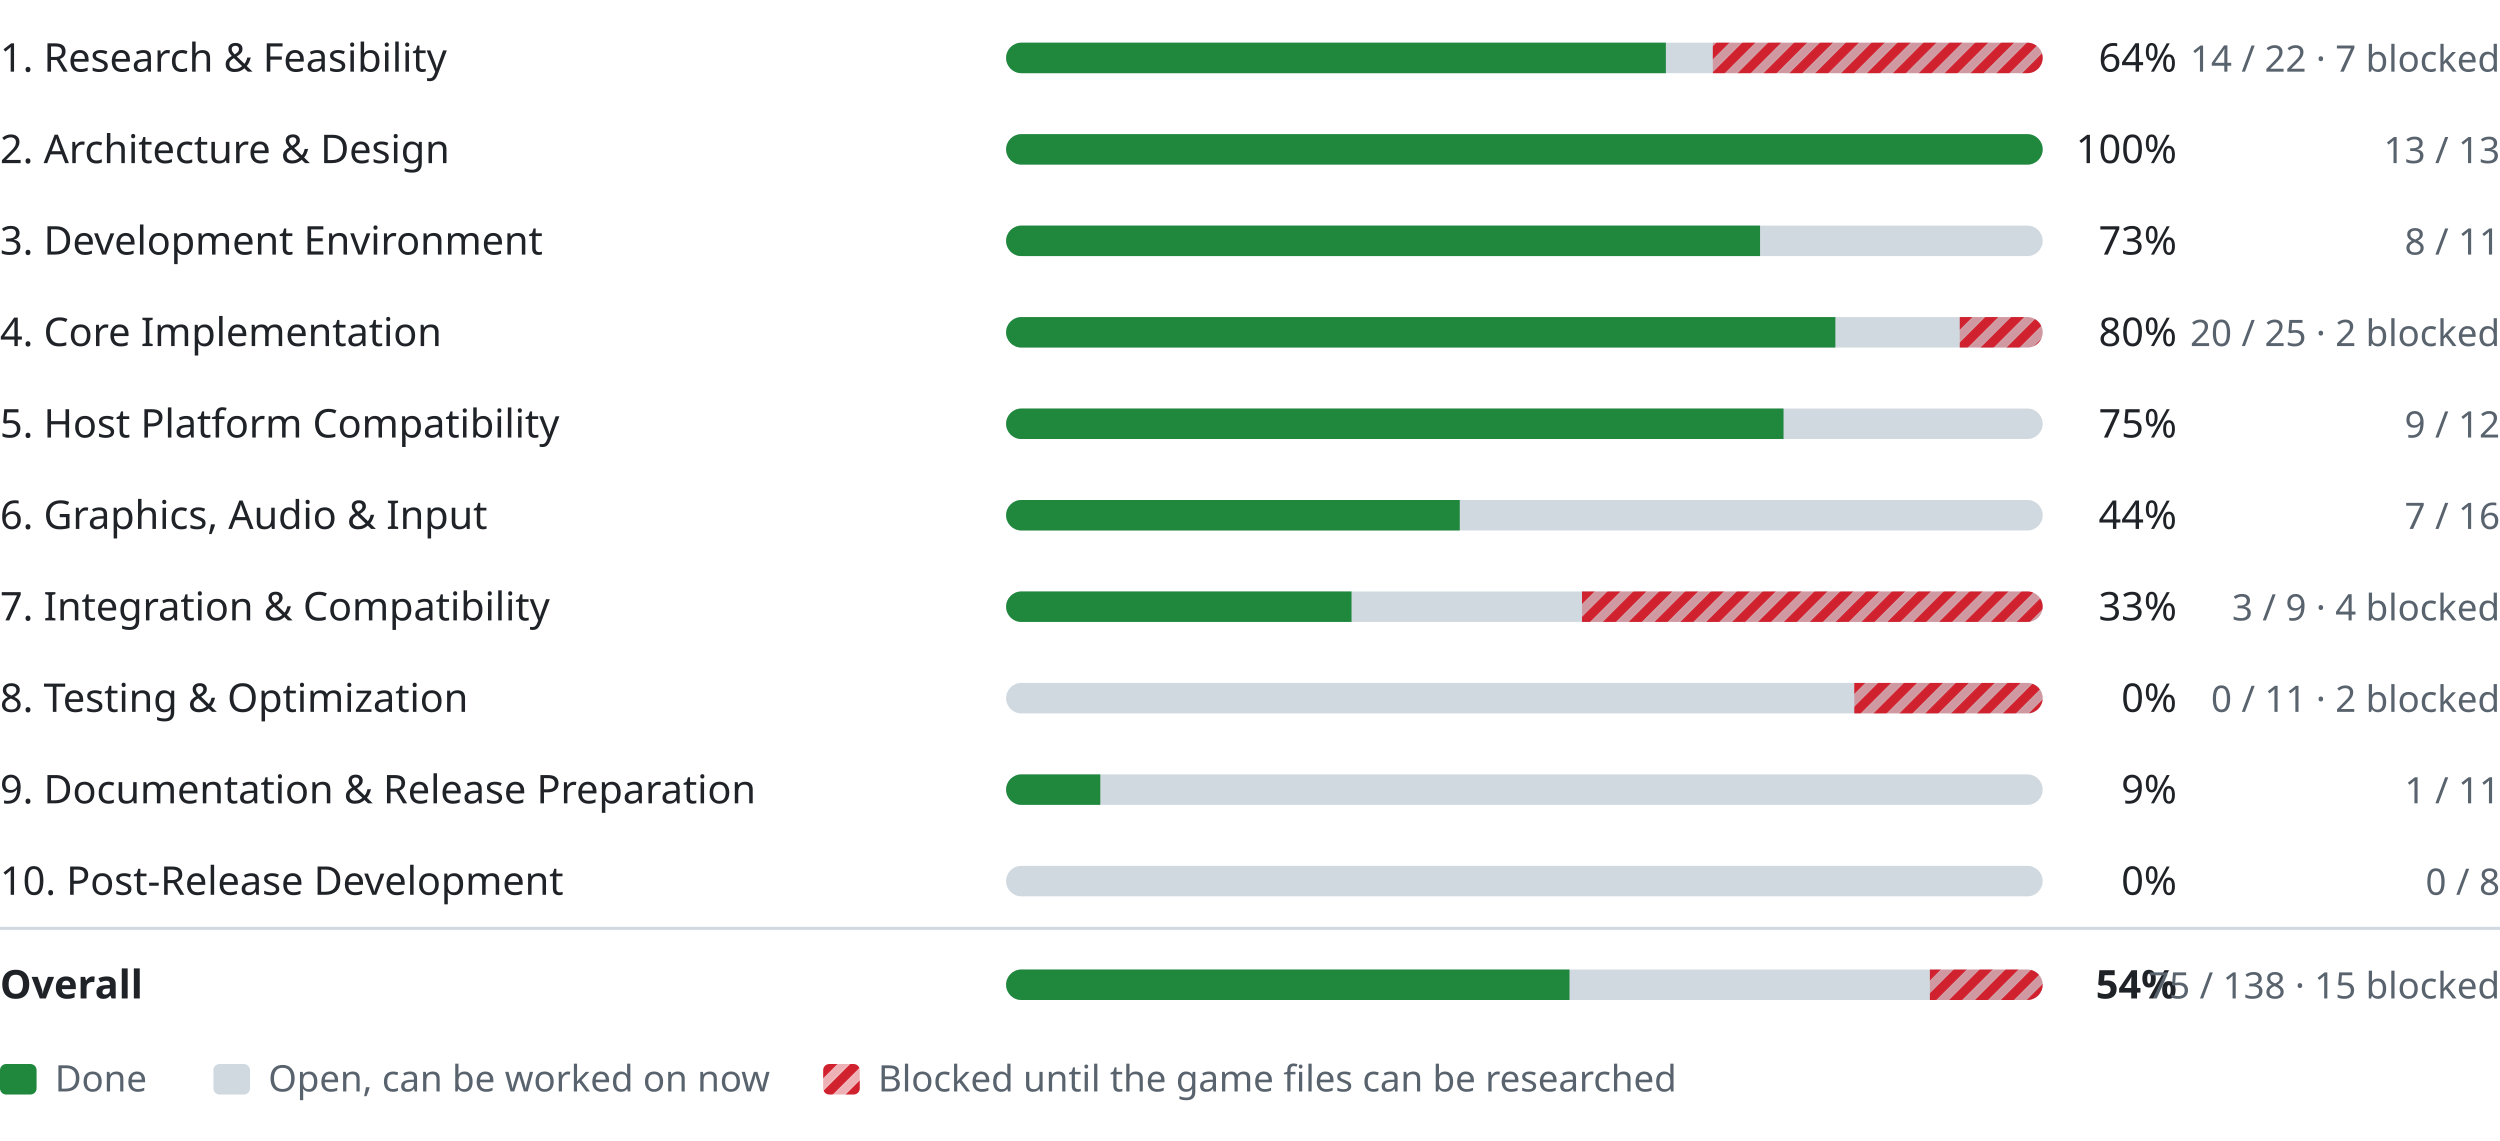
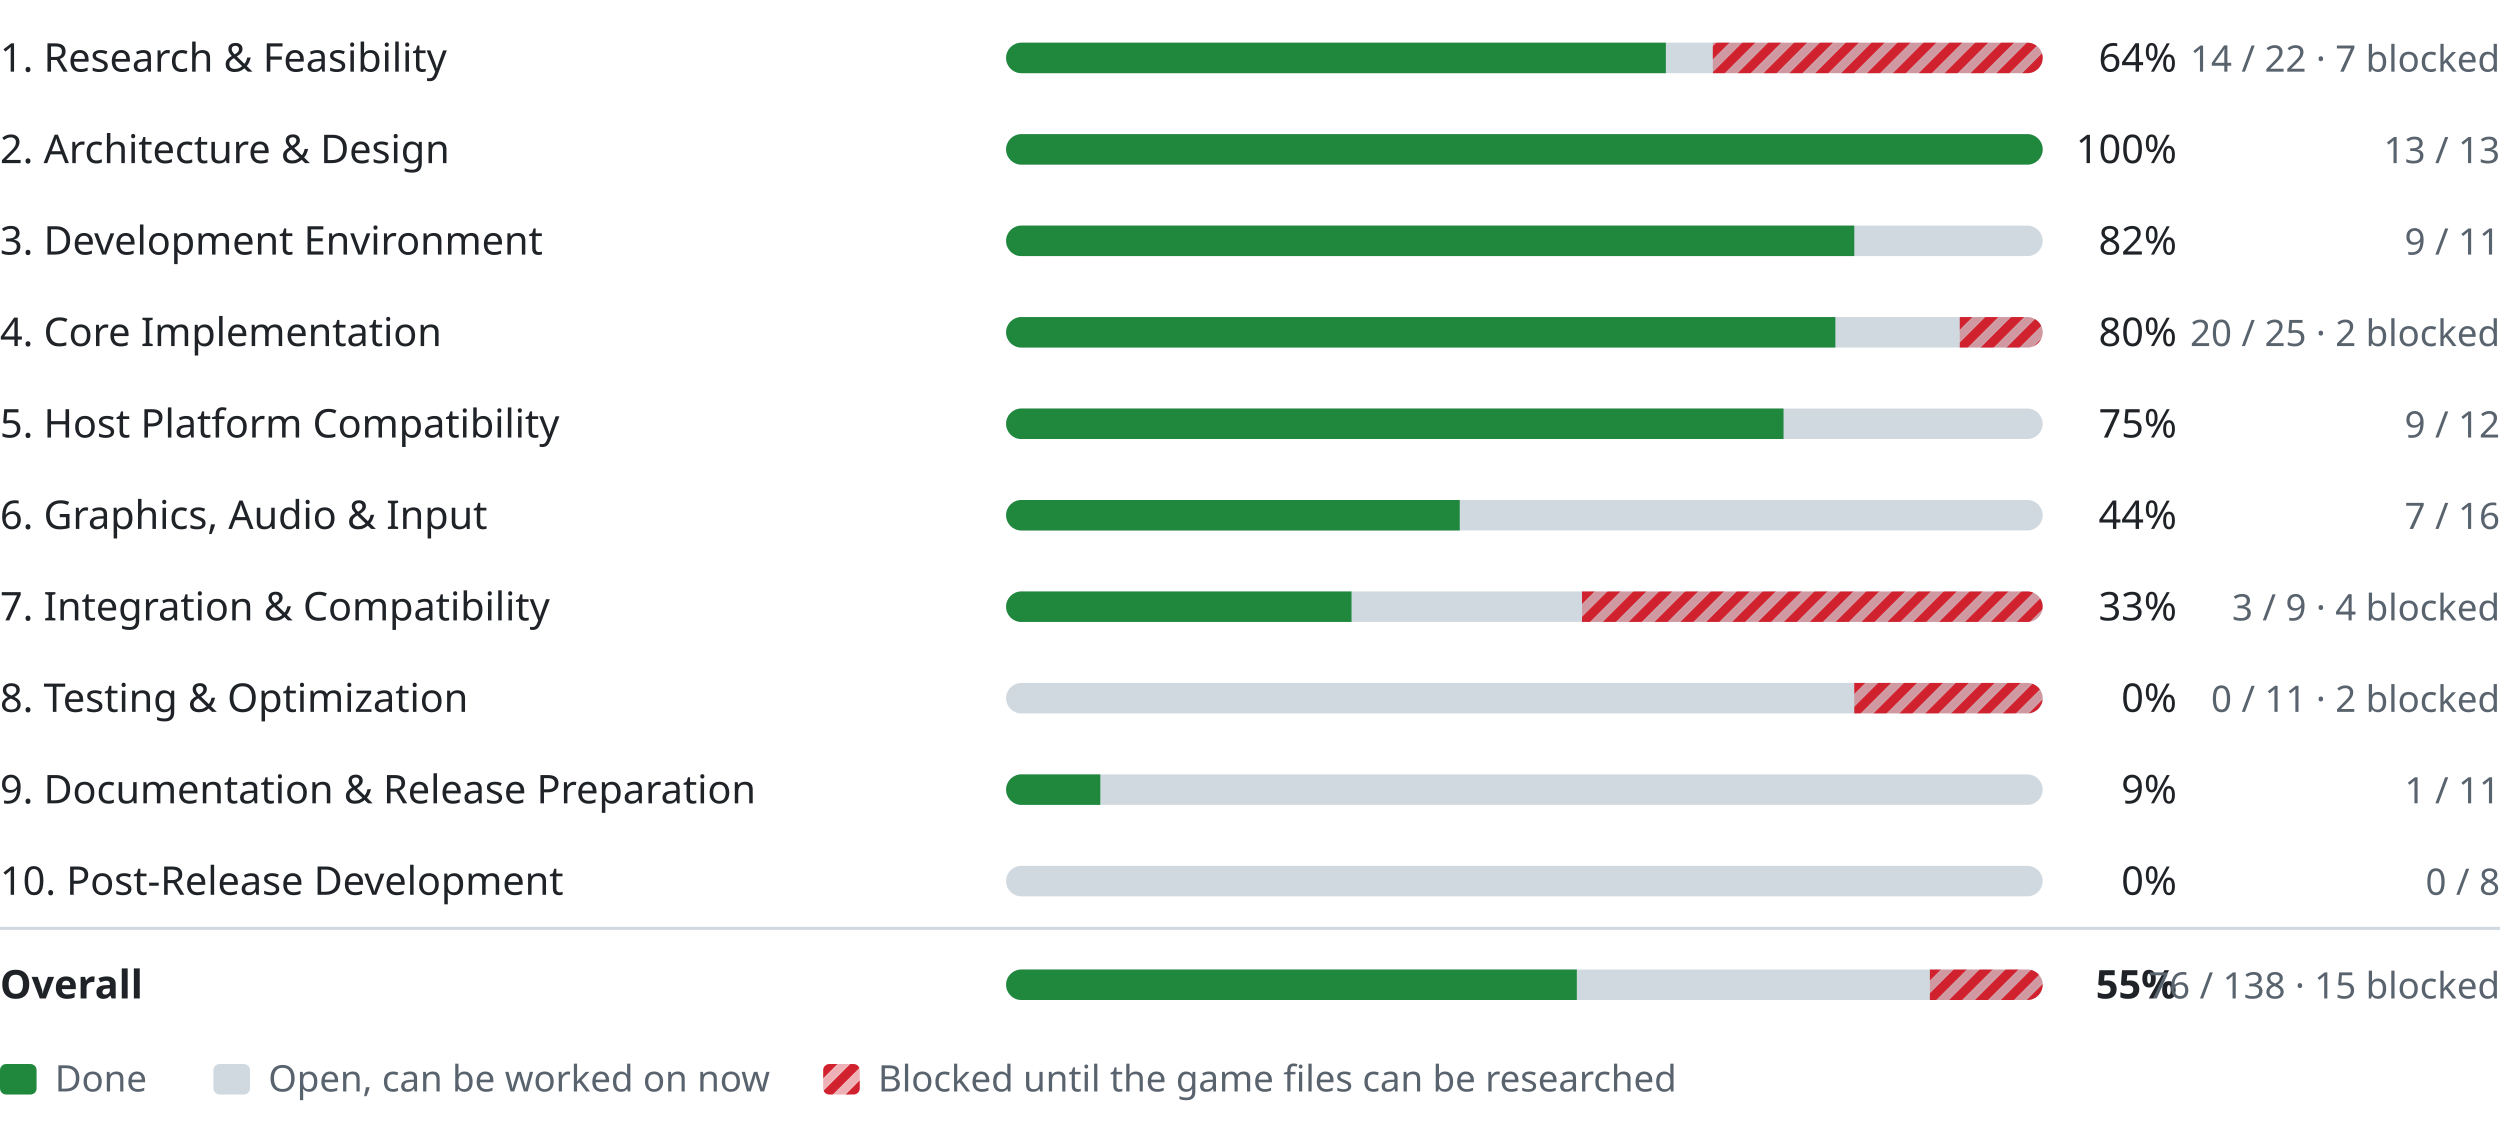
- <svg xmlns="http://www.w3.org/2000/svg" width="820" height="374" viewBox="0 0 820 374" role="img" aria-label="Roadmap: 75 of 138 tasks done, 15 blocked on game files">
+ <svg xmlns="http://www.w3.org/2000/svg" width="820" height="374" viewBox="0 0 820 374" role="img" aria-label="Roadmap: 76 of 138 tasks done, 15 blocked on game files">
  <style>
  text { font-family: -apple-system, BlinkMacSystemFont, "Segoe UI", "Noto Sans", Helvetica, Arial, sans-serif; font-size: 13px; fill: #1f2328; }
  .sub { fill: #59636e; font-size: 12px; }
  .num { font-variant-numeric: tabular-nums; }
  .strong { font-weight: 600; }
  .group { font-size: 12px; font-weight: 600; fill: #59636e; letter-spacing: 0.06em; }
  .track { fill: #d1d9e0; }
  .done { fill: #1f883d; }
  .rule { stroke: #d1d9e0; }
</style>
  <defs>
    <pattern id="blocked" width="6" height="6" patternUnits="userSpaceOnUse" patternTransform="rotate(45)">
      <rect width="6" height="6" fill="#cf222e" opacity="0.35" />
      <rect width="3" height="6" fill="#cf222e" />
    </pattern>
  </defs>
  <text class="" x="0" y="23.5">1. Research &amp; Feasibility</text>
  <clipPath id="bar14">
    <rect x="330" y="14.0" width="340" height="10" rx="5.0" />
  </clipPath>
  <g clip-path="url(#bar14)">
    <rect class="track" x="330" y="14.0" width="340" height="10" />
    <rect class="done" x="330" y="14.0" width="216.4" height="10" />
    <rect fill="url(#blocked)" x="561.8" y="14.0" width="108.2" height="10" />
  </g>
  <text class="num" x="714" y="23.5" text-anchor="end">64%</text>
  <text class="num sub" x="820" y="23.5" text-anchor="end">14 / 22 · 7 blocked</text>
  <text class="" x="0" y="53.5">2. Architecture &amp; Design</text>
  <clipPath id="bar44">
    <rect x="330" y="44.0" width="340" height="10" rx="5.0" />
  </clipPath>
  <g clip-path="url(#bar44)">
    <rect class="track" x="330" y="44.0" width="340" height="10" />
    <rect class="done" x="330" y="44.0" width="340.0" height="10" />
  </g>
  <text class="num" x="714" y="53.5" text-anchor="end">100%</text>
  <text class="num sub" x="820" y="53.5" text-anchor="end">13 / 13</text>
  <text class="" x="0" y="83.5">3. Development Environment</text>
  <clipPath id="bar74">
    <rect x="330" y="74.0" width="340" height="10" rx="5.0" />
  </clipPath>
  <g clip-path="url(#bar74)">
    <rect class="track" x="330" y="74.0" width="340" height="10" />
-     <rect class="done" x="330" y="74.0" width="247.3" height="10" />
+     <rect class="done" x="330" y="74.0" width="278.2" height="10" />
  </g>
-   <text class="num" x="714" y="83.5" text-anchor="end">73%</text>
-   <text class="num sub" x="820" y="83.5" text-anchor="end">8 / 11</text>
+   <text class="num" x="714" y="83.5" text-anchor="end">82%</text>
+   <text class="num sub" x="820" y="83.5" text-anchor="end">9 / 11</text>
  <text class="" x="0" y="113.5">4. Core Implementation</text>
  <clipPath id="bar104">
    <rect x="330" y="104.0" width="340" height="10" rx="5.0" />
  </clipPath>
  <g clip-path="url(#bar104)">
    <rect class="track" x="330" y="104.0" width="340" height="10" />
    <rect class="done" x="330" y="104.0" width="272.0" height="10" />
    <rect fill="url(#blocked)" x="642.8" y="104.0" width="27.2" height="10" />
  </g>
  <text class="num" x="714" y="113.5" text-anchor="end">80%</text>
  <text class="num sub" x="820" y="113.5" text-anchor="end">20 / 25 · 2 blocked</text>
  <text class="" x="0" y="143.5">5. Host Platform Compatibility</text>
  <clipPath id="bar134">
    <rect x="330" y="134.0" width="340" height="10" rx="5.0" />
  </clipPath>
  <g clip-path="url(#bar134)">
    <rect class="track" x="330" y="134.0" width="340" height="10" />
    <rect class="done" x="330" y="134.0" width="255.0" height="10" />
  </g>
  <text class="num" x="714" y="143.5" text-anchor="end">75%</text>
  <text class="num sub" x="820" y="143.5" text-anchor="end">9 / 12</text>
  <text class="" x="0" y="173.5">6. Graphics, Audio &amp; Input</text>
  <clipPath id="bar164">
    <rect x="330" y="164.0" width="340" height="10" rx="5.0" />
  </clipPath>
  <g clip-path="url(#bar164)">
    <rect class="track" x="330" y="164.0" width="340" height="10" />
    <rect class="done" x="330" y="164.0" width="148.8" height="10" />
  </g>
  <text class="num" x="714" y="173.5" text-anchor="end">44%</text>
  <text class="num sub" x="820" y="173.5" text-anchor="end">7 / 16</text>
  <text class="" x="0" y="203.5">7. Integration &amp; Compatibility</text>
  <clipPath id="bar194">
    <rect x="330" y="194.0" width="340" height="10" rx="5.0" />
  </clipPath>
  <g clip-path="url(#bar194)">
    <rect class="track" x="330" y="194.0" width="340" height="10" />
    <rect class="done" x="330" y="194.0" width="113.3" height="10" />
    <rect fill="url(#blocked)" x="518.9" y="194.0" width="151.1" height="10" />
  </g>
  <text class="num" x="714" y="203.5" text-anchor="end">33%</text>
  <text class="num sub" x="820" y="203.5" text-anchor="end">3 / 9 · 4 blocked</text>
  <text class="" x="0" y="233.5">8. Testing &amp; Optimization</text>
  <clipPath id="bar224">
    <rect x="330" y="224.0" width="340" height="10" rx="5.0" />
  </clipPath>
  <g clip-path="url(#bar224)">
    <rect class="track" x="330" y="224.0" width="340" height="10" />
    <rect fill="url(#blocked)" x="608.2" y="224.0" width="61.8" height="10" />
  </g>
  <text class="num" x="714" y="233.5" text-anchor="end">0%</text>
  <text class="num sub" x="820" y="233.5" text-anchor="end">0 / 11 · 2 blocked</text>
  <text class="" x="0" y="263.5">9. Documentation &amp; Release Preparation</text>
  <clipPath id="bar254">
    <rect x="330" y="254.0" width="340" height="10" rx="5.0" />
  </clipPath>
  <g clip-path="url(#bar254)">
    <rect class="track" x="330" y="254.0" width="340" height="10" />
    <rect class="done" x="330" y="254.0" width="30.9" height="10" />
  </g>
  <text class="num" x="714" y="263.5" text-anchor="end">9%</text>
  <text class="num sub" x="820" y="263.5" text-anchor="end">1 / 11</text>
  <text class="" x="0" y="293.5">10. Post-Release Development</text>
  <clipPath id="bar284">
    <rect x="330" y="284.0" width="340" height="10" rx="5.0" />
  </clipPath>
  <g clip-path="url(#bar284)">
    <rect class="track" x="330" y="284.0" width="340" height="10" />
  </g>
  <text class="num" x="714" y="293.5" text-anchor="end">0%</text>
  <text class="num sub" x="820" y="293.5" text-anchor="end">0 / 8</text>
  <line class="rule" x1="0" x2="820" y1="304.5" y2="304.5" />
  <text class="strong" x="0" y="327.5">Overall</text>
  <clipPath id="bar318">
    <rect x="330" y="318.0" width="340" height="10" rx="5.0" />
  </clipPath>
  <g clip-path="url(#bar318)">
    <rect class="track" x="330" y="318.0" width="340" height="10" />
-     <rect class="done" x="330" y="318.0" width="184.8" height="10" />
+     <rect class="done" x="330" y="318.0" width="187.2" height="10" />
    <rect fill="url(#blocked)" x="633.0" y="318.0" width="37.0" height="10" />
  </g>
-   <text class="num strong" x="714" y="327.5" text-anchor="end">54%</text>
-   <text class="num sub" x="820" y="327.5" text-anchor="end">75 / 138 · 15 blocked</text>
+   <text class="num strong" x="714" y="327.5" text-anchor="end">55%</text>
+   <text class="num sub" x="820" y="327.5" text-anchor="end">76 / 138 · 15 blocked</text>
  <rect class="done" x="0" y="349.0" width="12" height="10" rx="2" />
  <text class="sub" x="18" y="358.0">Done</text>
  <rect class="track" x="70" y="349.0" width="12" height="10" rx="2" />
  <text class="sub" x="88" y="358.0">Open, can be worked on now</text>
  <rect fill="url(#blocked)" x="270" y="349.0" width="12" height="10" rx="2" />
  <text class="sub" x="288" y="358.0">Blocked until the game files can be researched</text>
</svg>
